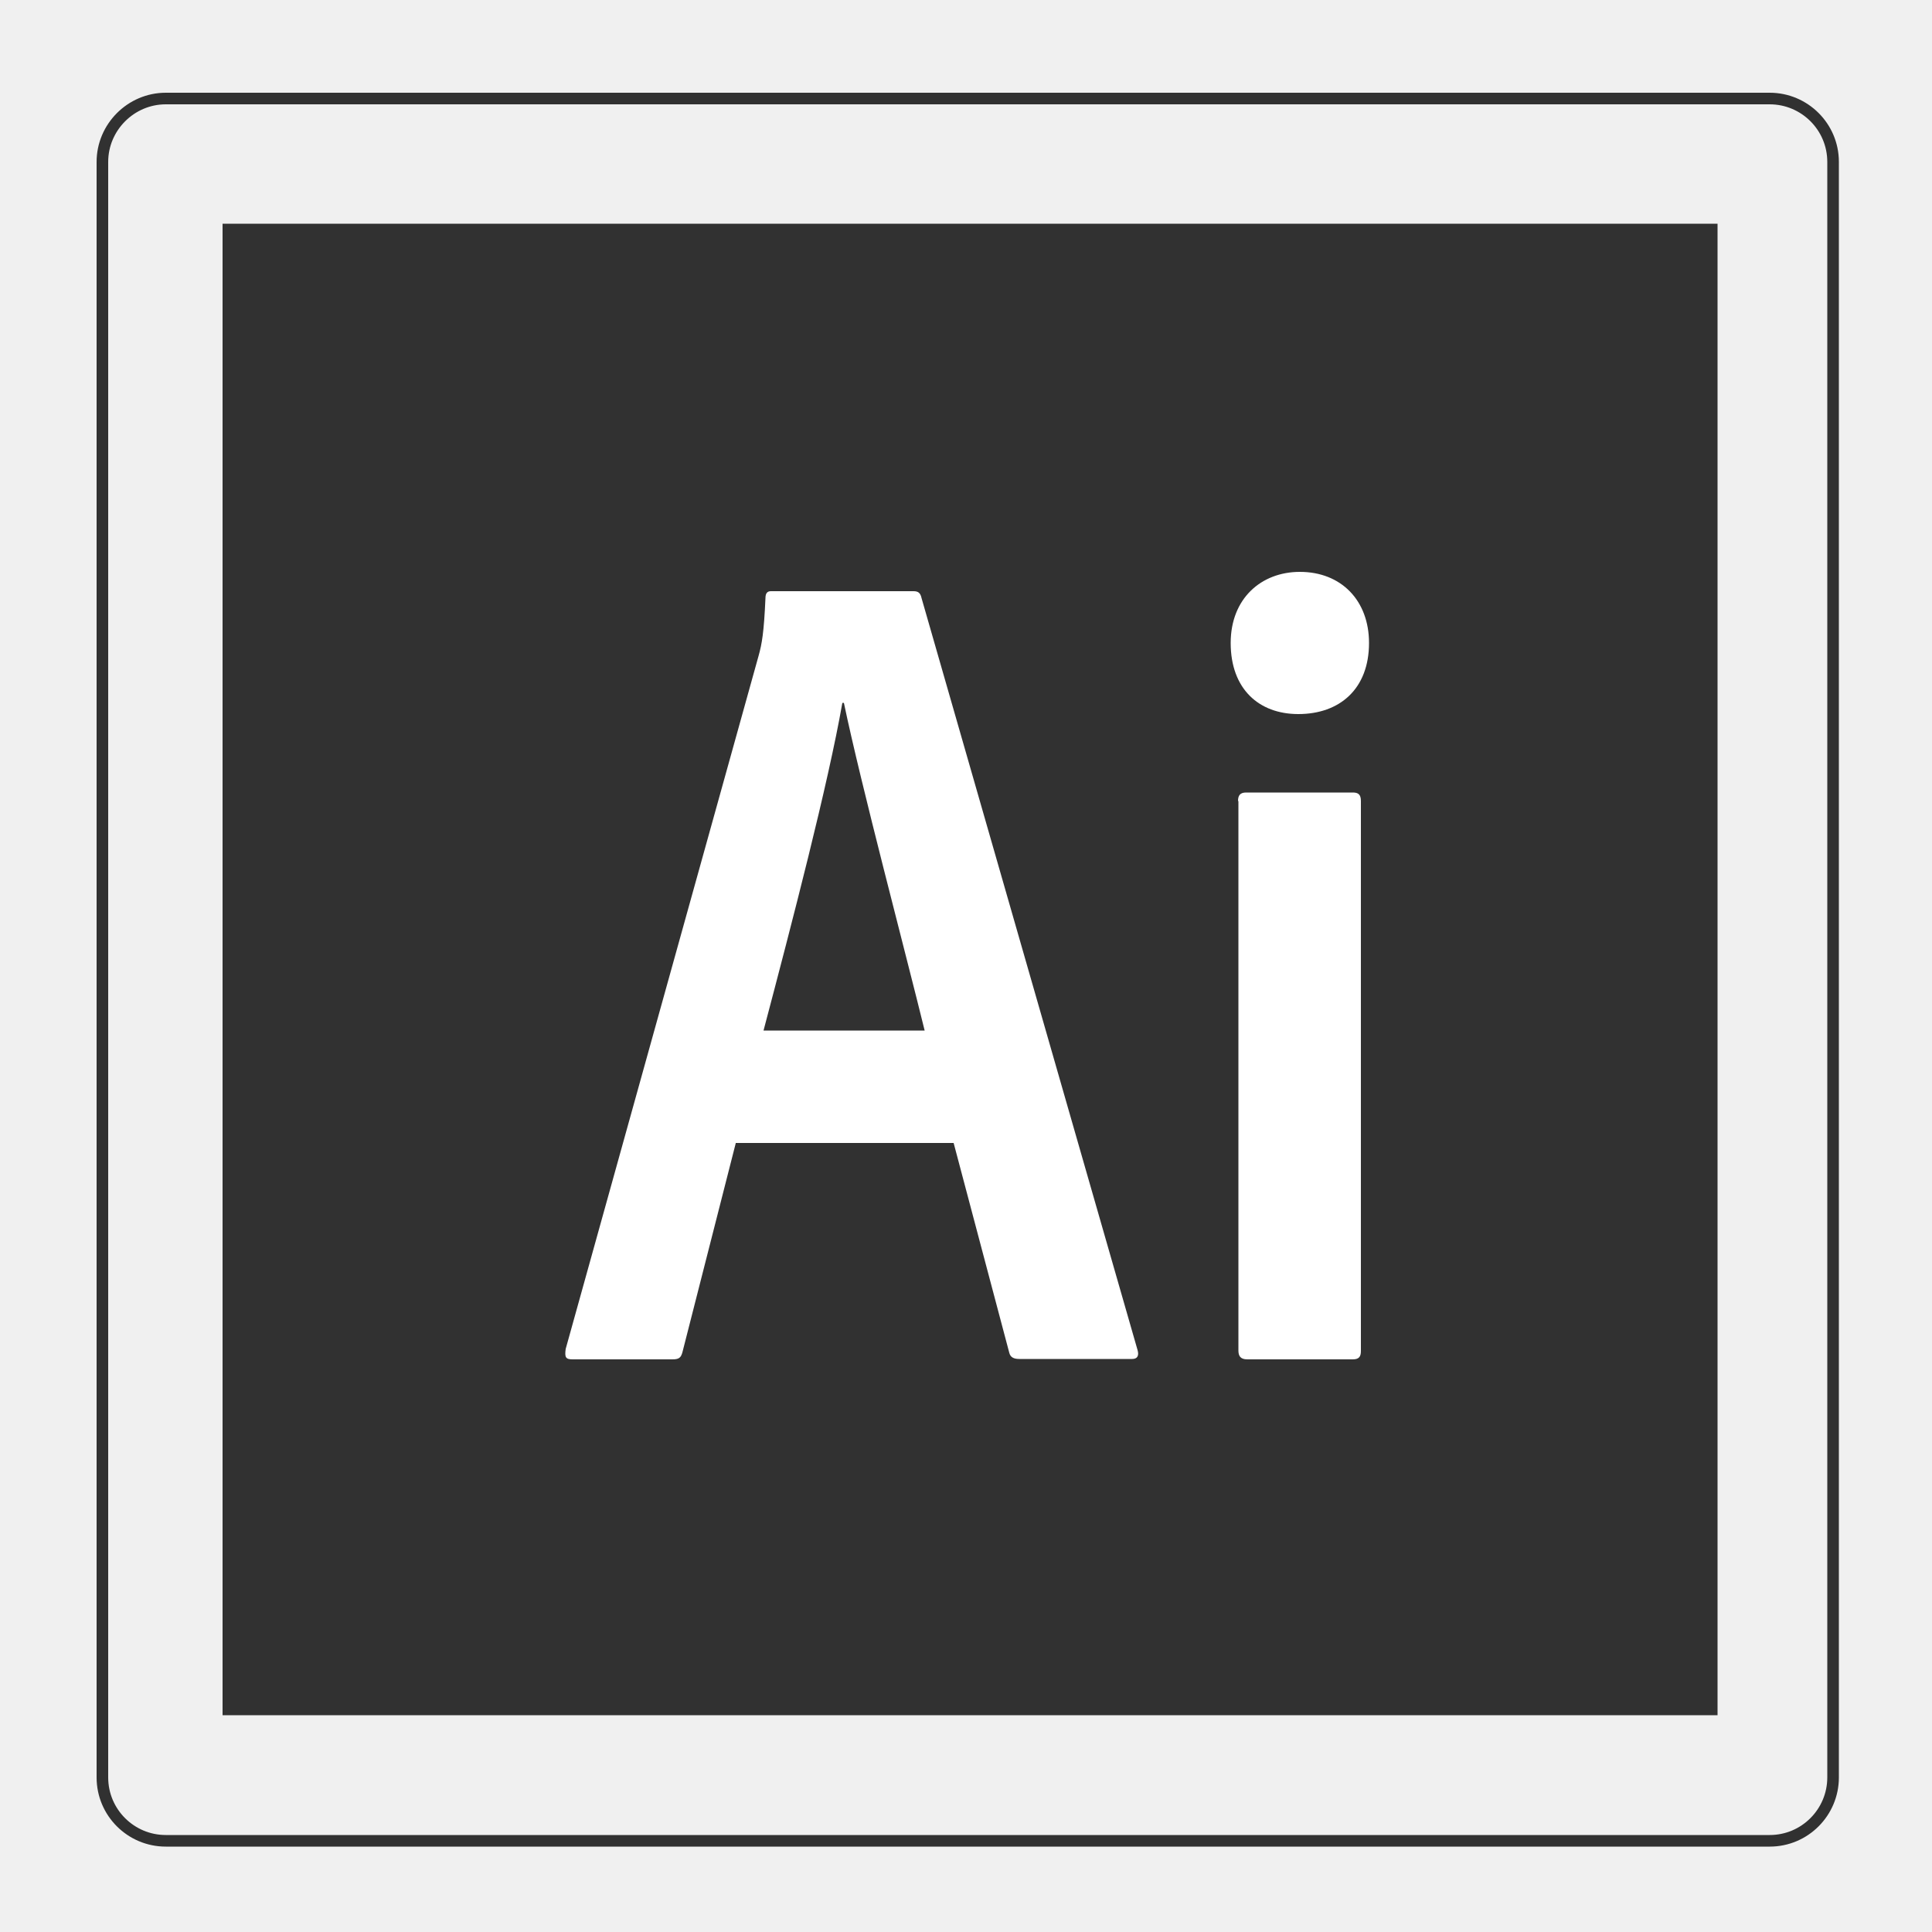
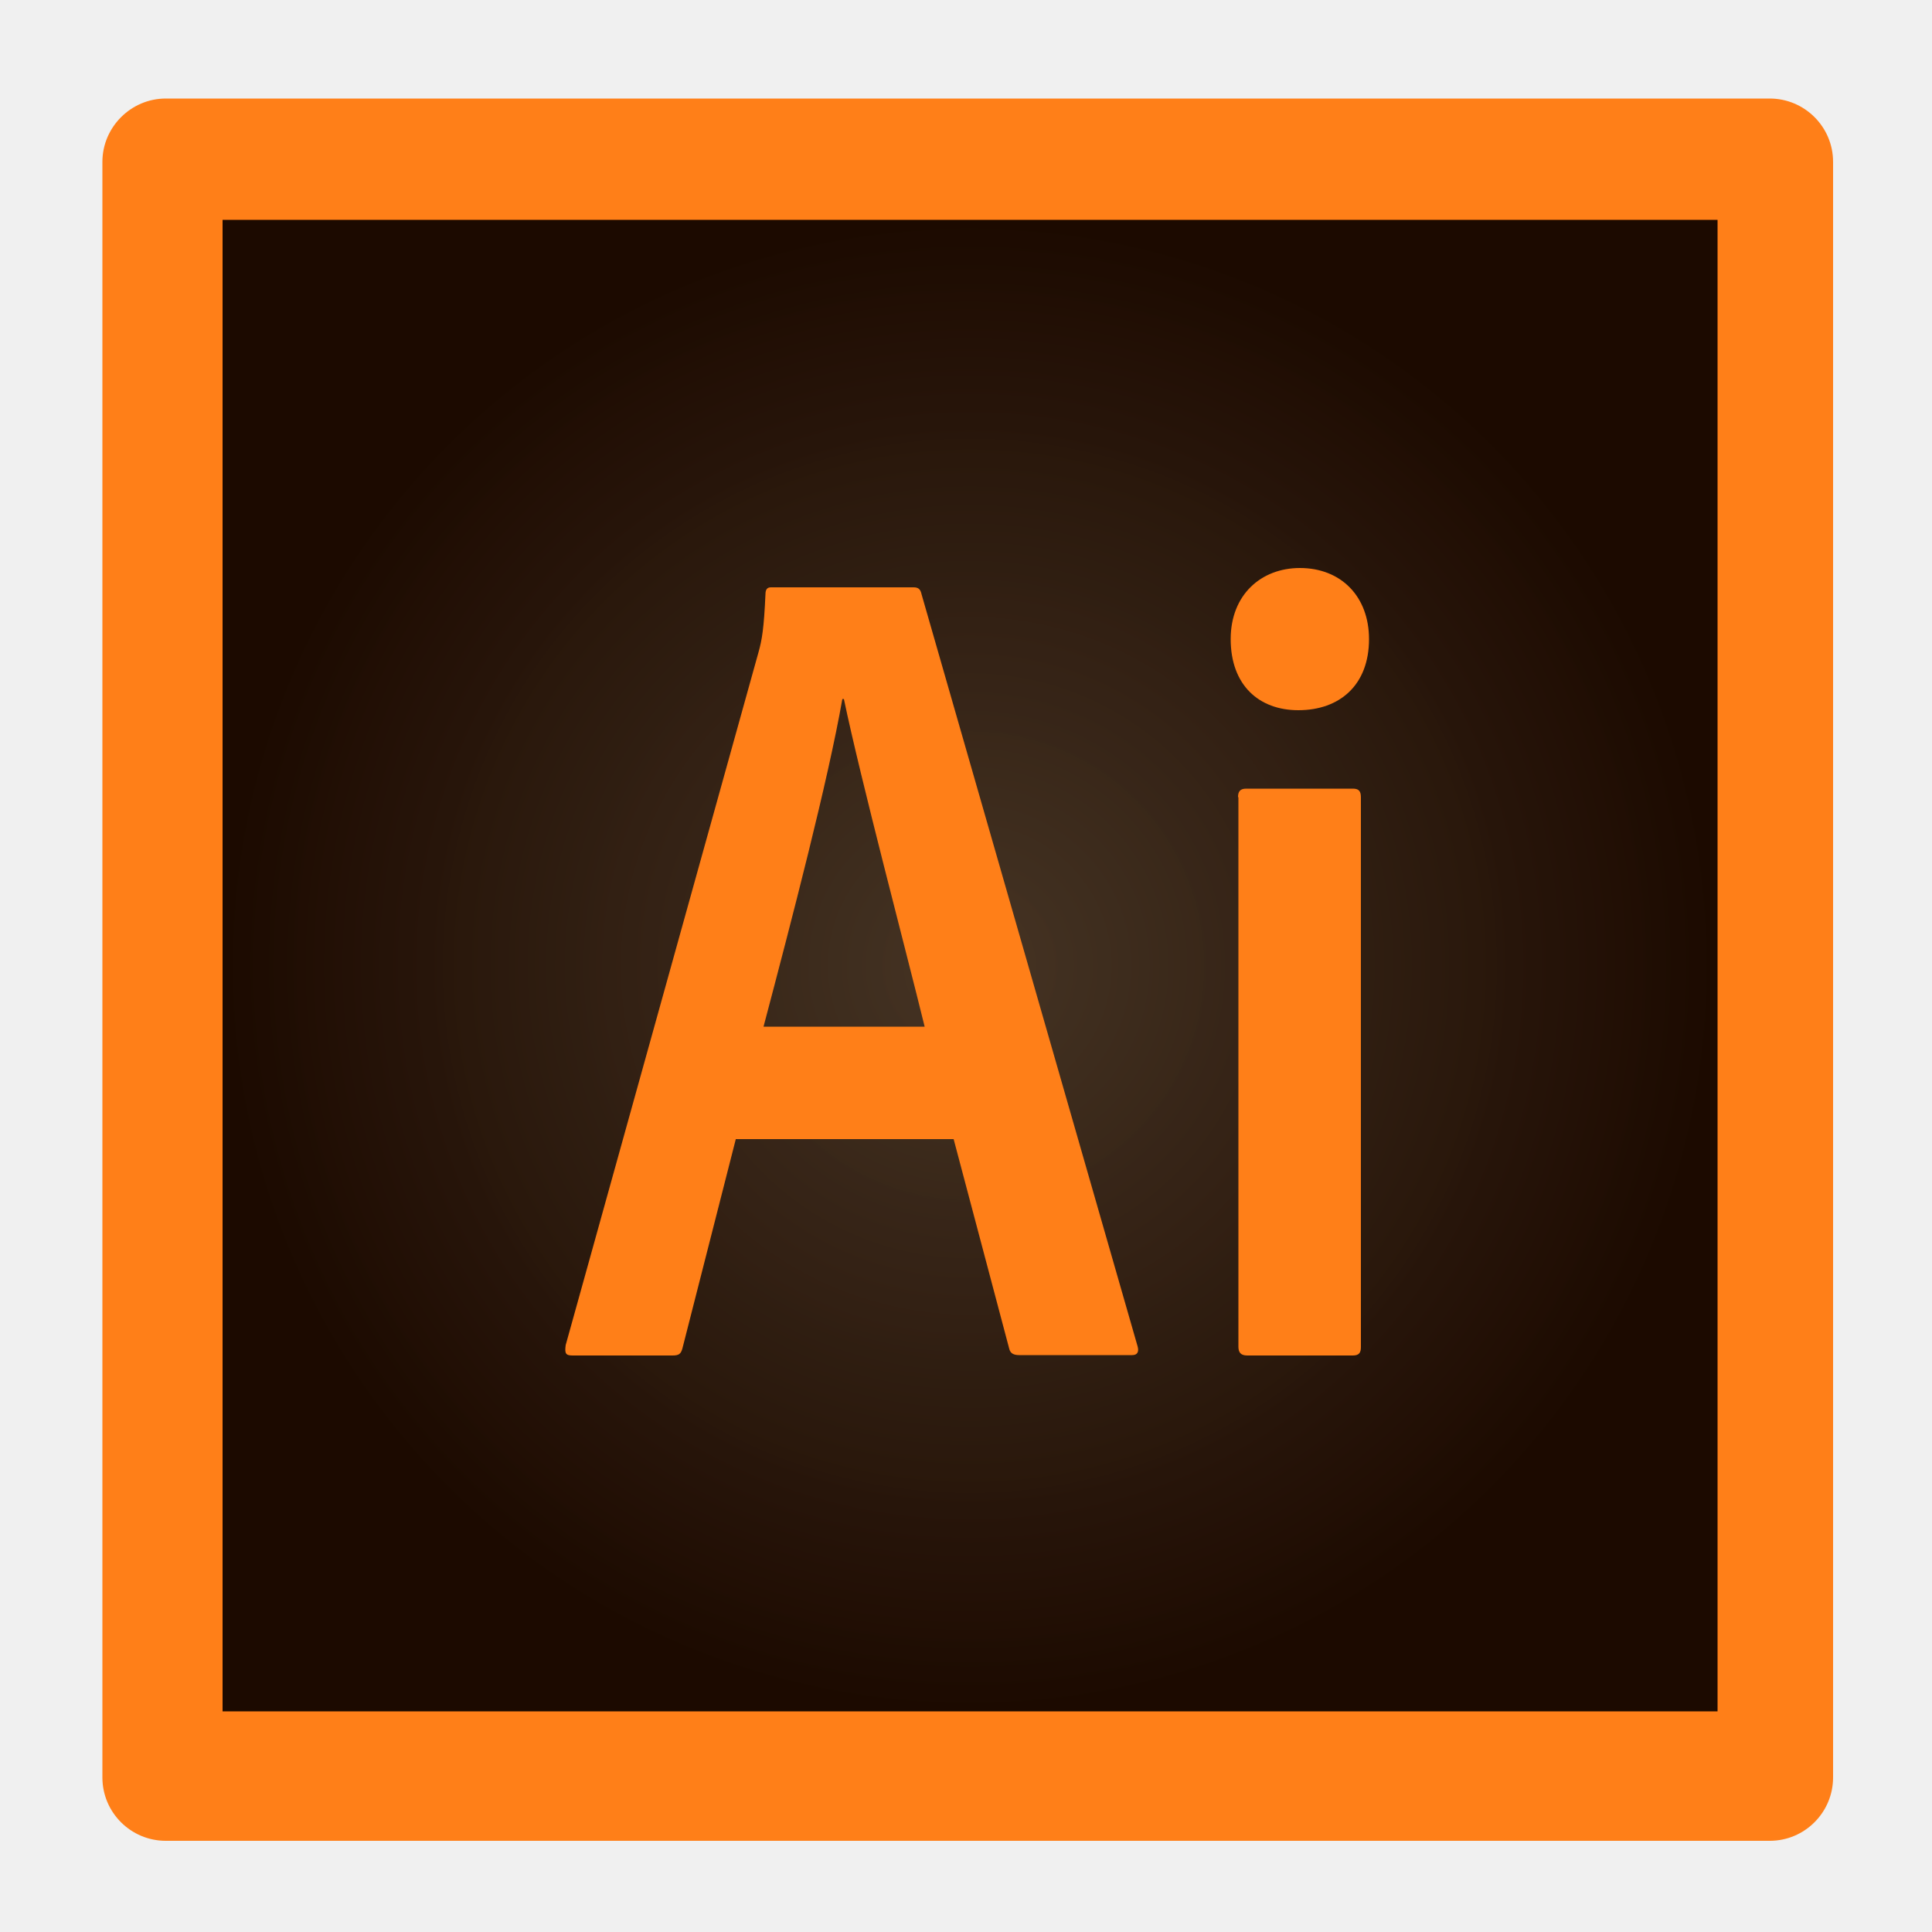
<svg xmlns="http://www.w3.org/2000/svg" version="1.1" x="0px" y="0px" viewBox="0 0 500 500" style="enable-background:new 0 0 500 500;" xml:space="preserve">
  <style type="text/css">
- 	.st0{fill:none;stroke:#313131;stroke-width:3;stroke-miterlimit:10;}
- 	.st1{fill:#313131;}
- 	.st2{fill:#FFFFFF;}
+ 	.st0{display:none;}
+ 	.st1{display:inline;fill:#313131;}
+ 	.st2{display:inline;fill:#FFFFFF;}
+ 	.st3{fill:#FF7F18;}
+ 	.st4{fill:url(#SVGID_1_);}
</style>
-   <g id="Layer_1">
-     <path class="st0" d="M26.5,41.9v418.1c0,9.1,7.4,16.4,16.4,16.4h415.1c9.1,0,16.4-7.4,16.4-16.4V41.9c0-9.1-7.4-16.4-16.4-16.4   H42.9C33.9,25.5,26.5,32.9,26.5,41.9z" />
-   </g>
-   <g id="Layer_2">
+   <g id="Layer_2" class="st0">
    <path class="st1" d="M57.6,57.9h386.9v386H57.6V57.9z" />
    <path class="st2" d="M320.4,207.3c0-1.4,0.5-2.2,2.1-2.2h27.6c1.4,0,2.1,0.5,2.1,2.2v142.3c0,1.4-0.4,2.2-2.1,2.2h-27.3   c-1.8,0-2.3-0.9-2.3-2.3V207.3L320.4,207.3L320.4,207.3z M318.5,166.4c0-11.5,7.9-18.4,17.9-18.4c10.7,0,17.9,7.4,17.9,18.4   c0,11.9-7.6,18.4-18.3,18.4C325.8,184.8,318.5,178.3,318.5,166.4z M239.3,266.7c-4.9-20-16.5-63.7-20.9-84.8h-0.4   c-3.7,21.1-13,56.8-20.4,84.8H239.3z M190.4,295.9L176.6,350c-0.4,1.4-0.9,1.8-2.6,1.8h-25.8c-1.8,0-2.1-0.5-1.8-2.7l49.9-179.3   c0.9-3.2,1.4-6.1,1.8-15c0-1.3,0.5-1.8,1.4-1.8h36.9c1.2,0,1.8,0.4,2.1,1.8l55.9,194.6c0.4,1.4,0,2.3-1.4,2.3h-29.2   c-1.4,0-2.3-0.4-2.6-1.6l-14.4-54.3H190.4L190.4,295.9z" />
  </g>
+   <g id="Layer_3">
+     <path class="st3" d="M26.5,41.9v418.1c0,9.1,7.4,16.4,16.4,16.4h415.1c9.1,0,16.4-7.4,16.4-16.4V41.9c0-9.1-7.4-16.4-16.4-16.4   H42.9C33.9,25.5,26.5,32.9,26.5,41.9z" />
+   </g>
+   <g id="Layer_4">
+     <radialGradient id="SVGID_1_" cx="250.984" cy="249.946" r="193.223" gradientUnits="userSpaceOnUse">
+       <stop offset="0" style="stop-color:#423325;stop-opacity:0.98" />
+       <stop offset="1" style="stop-color:#1C0A00" />
+     </radialGradient>
+     <path class="st4" d="M57.6,56.9h386.9v386H57.6V56.9z" />
+     <path class="st3" d="M320.4,206.3c0-1.4,0.5-2.2,2.1-2.2h27.6c1.4,0,2.1,0.5,2.1,2.2v142.3c0,1.4-0.4,2.2-2.1,2.2h-27.3   c-1.8,0-2.3-0.9-2.3-2.3V206.3L320.4,206.3L320.4,206.3z M318.5,165.4c0-11.5,7.9-18.4,17.9-18.4c10.7,0,17.9,7.4,17.9,18.4   c0,11.9-7.6,18.4-18.3,18.4C325.8,183.8,318.5,177.3,318.5,165.4z M239.3,265.7c-4.9-20-16.5-63.7-20.9-84.8h-0.4   c-3.7,21.1-13,56.8-20.4,84.8H239.3z M190.4,294.9L176.6,349c-0.4,1.4-0.9,1.8-2.6,1.8h-25.8c-1.8,0-2.1-0.5-1.8-2.7l49.9-179.3   c0.9-3.2,1.4-6.1,1.8-15c0-1.3,0.5-1.8,1.4-1.8h36.9c1.2,0,1.8,0.4,2.1,1.8l55.9,194.6c0.4,1.4,0,2.3-1.4,2.3h-29.2   c-1.4,0-2.3-0.4-2.6-1.6l-14.4-54.3H190.4L190.4,294.9z" />
+   </g>
</svg>
